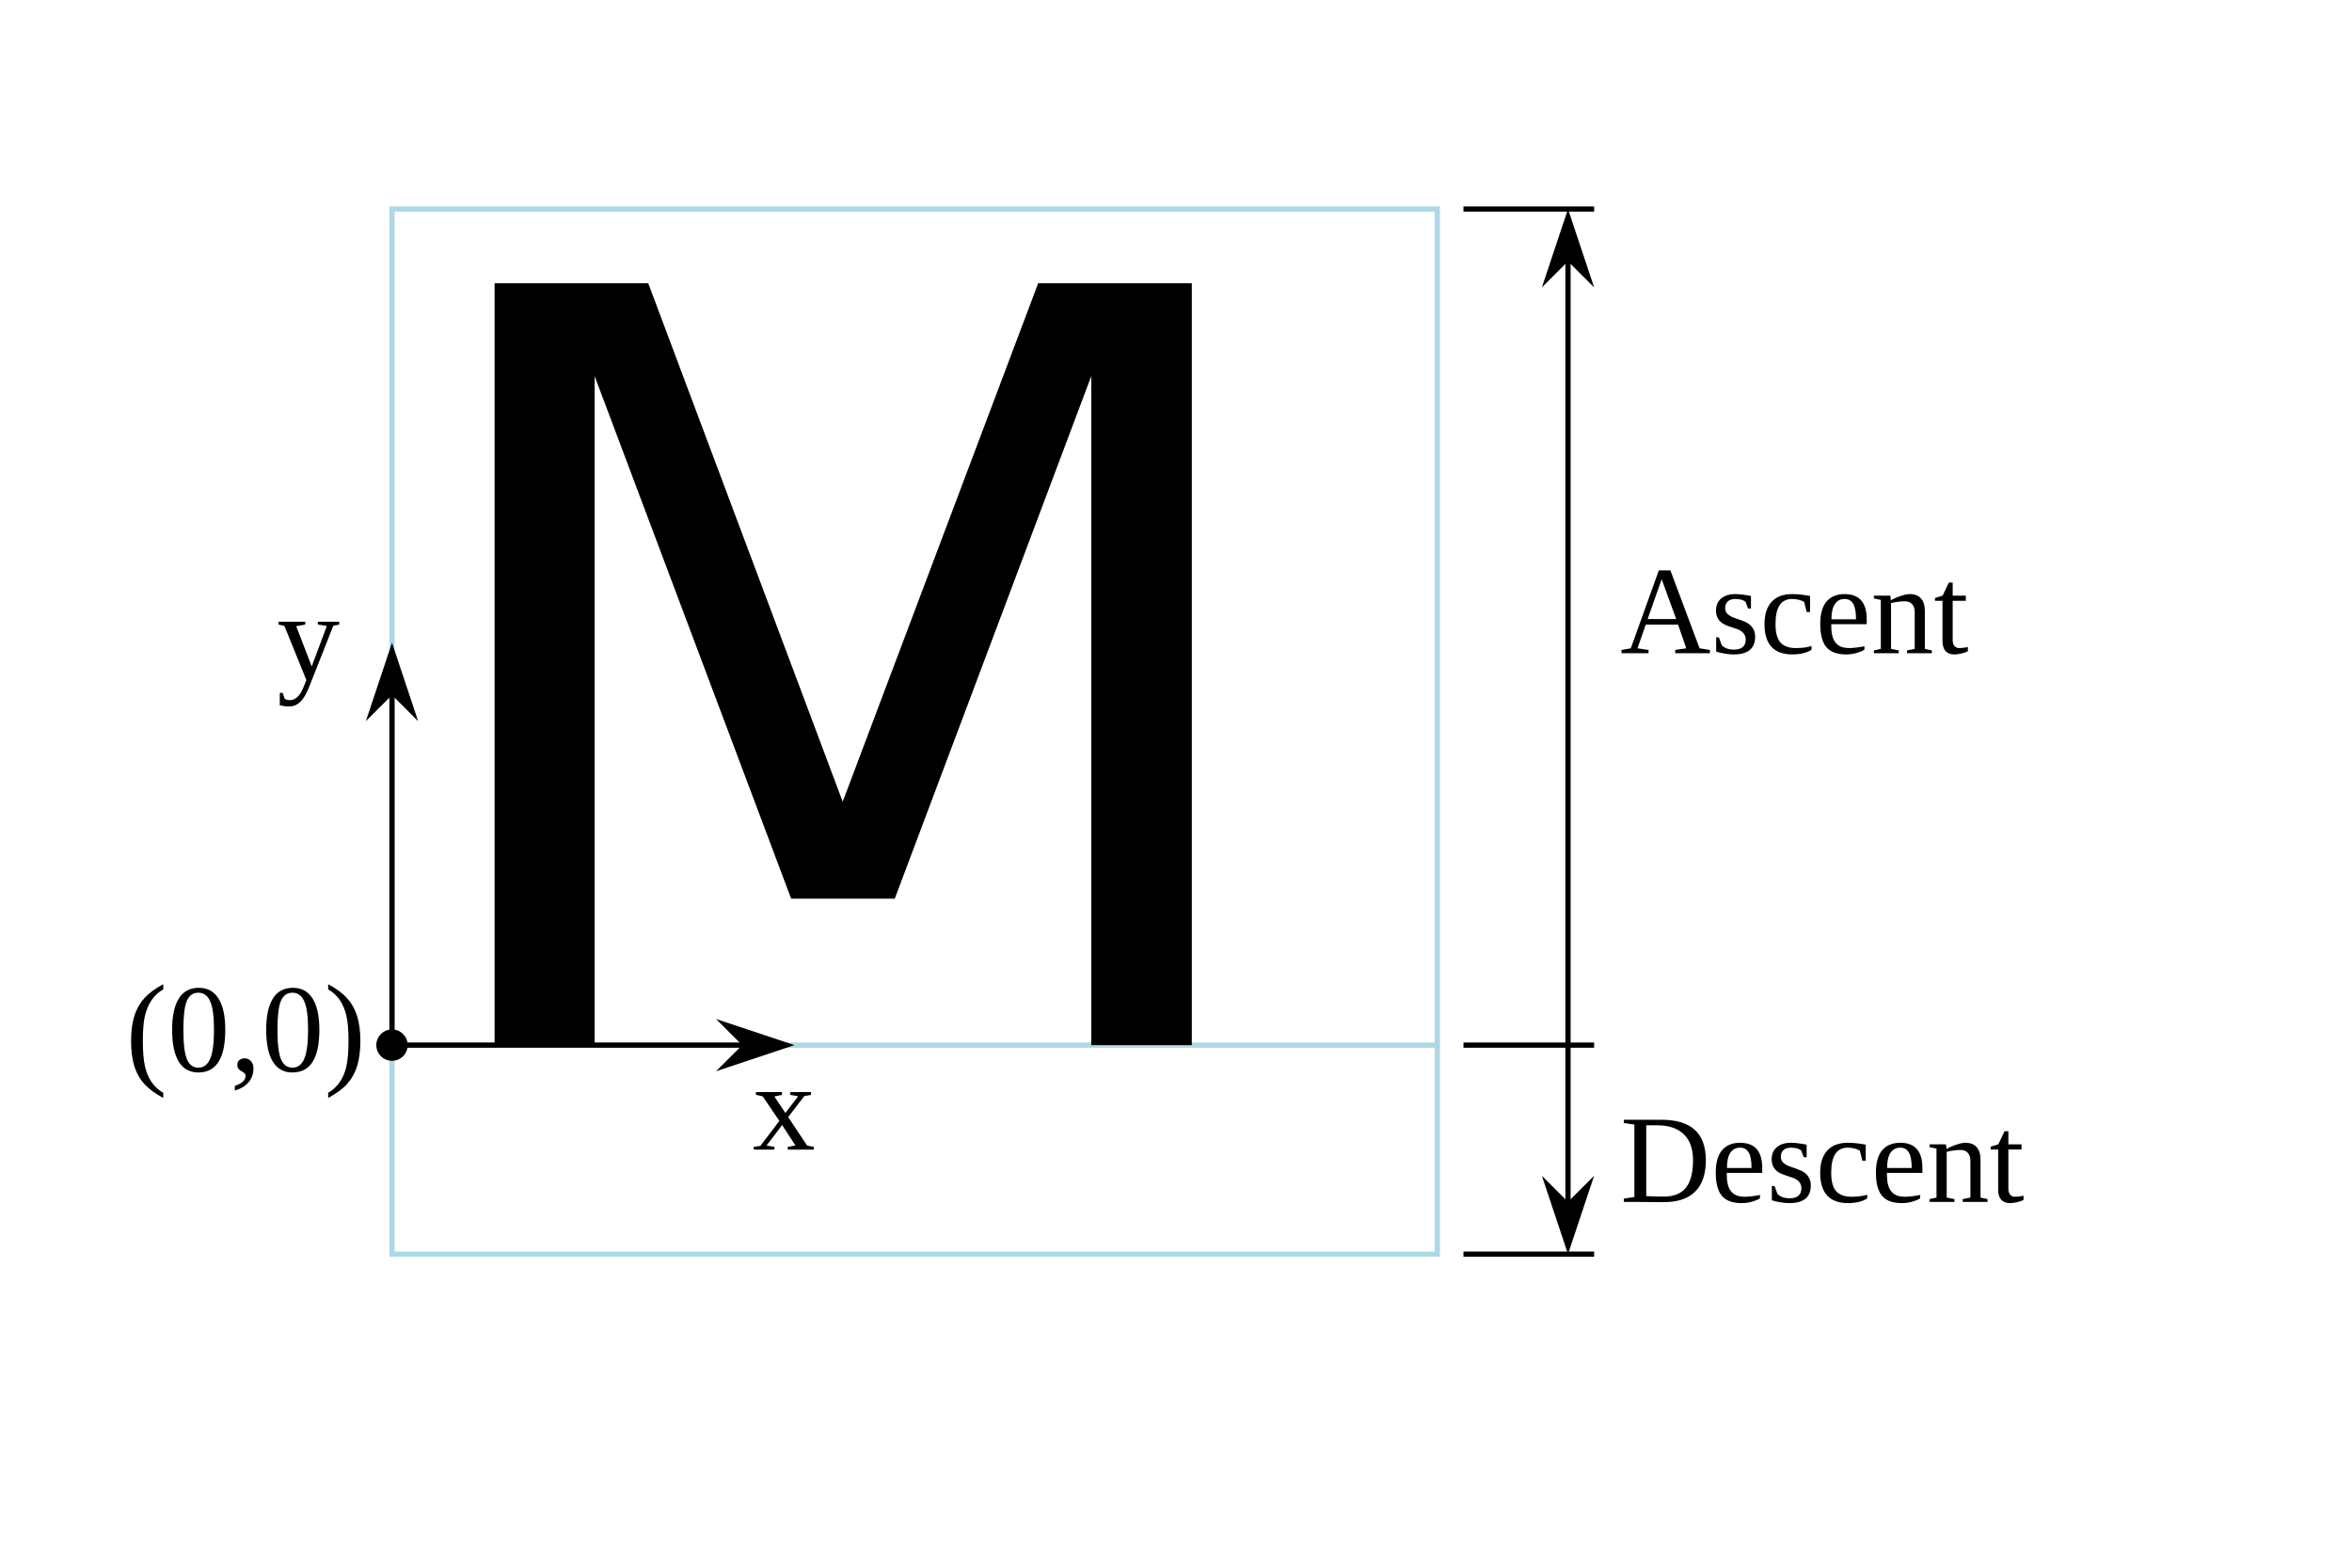
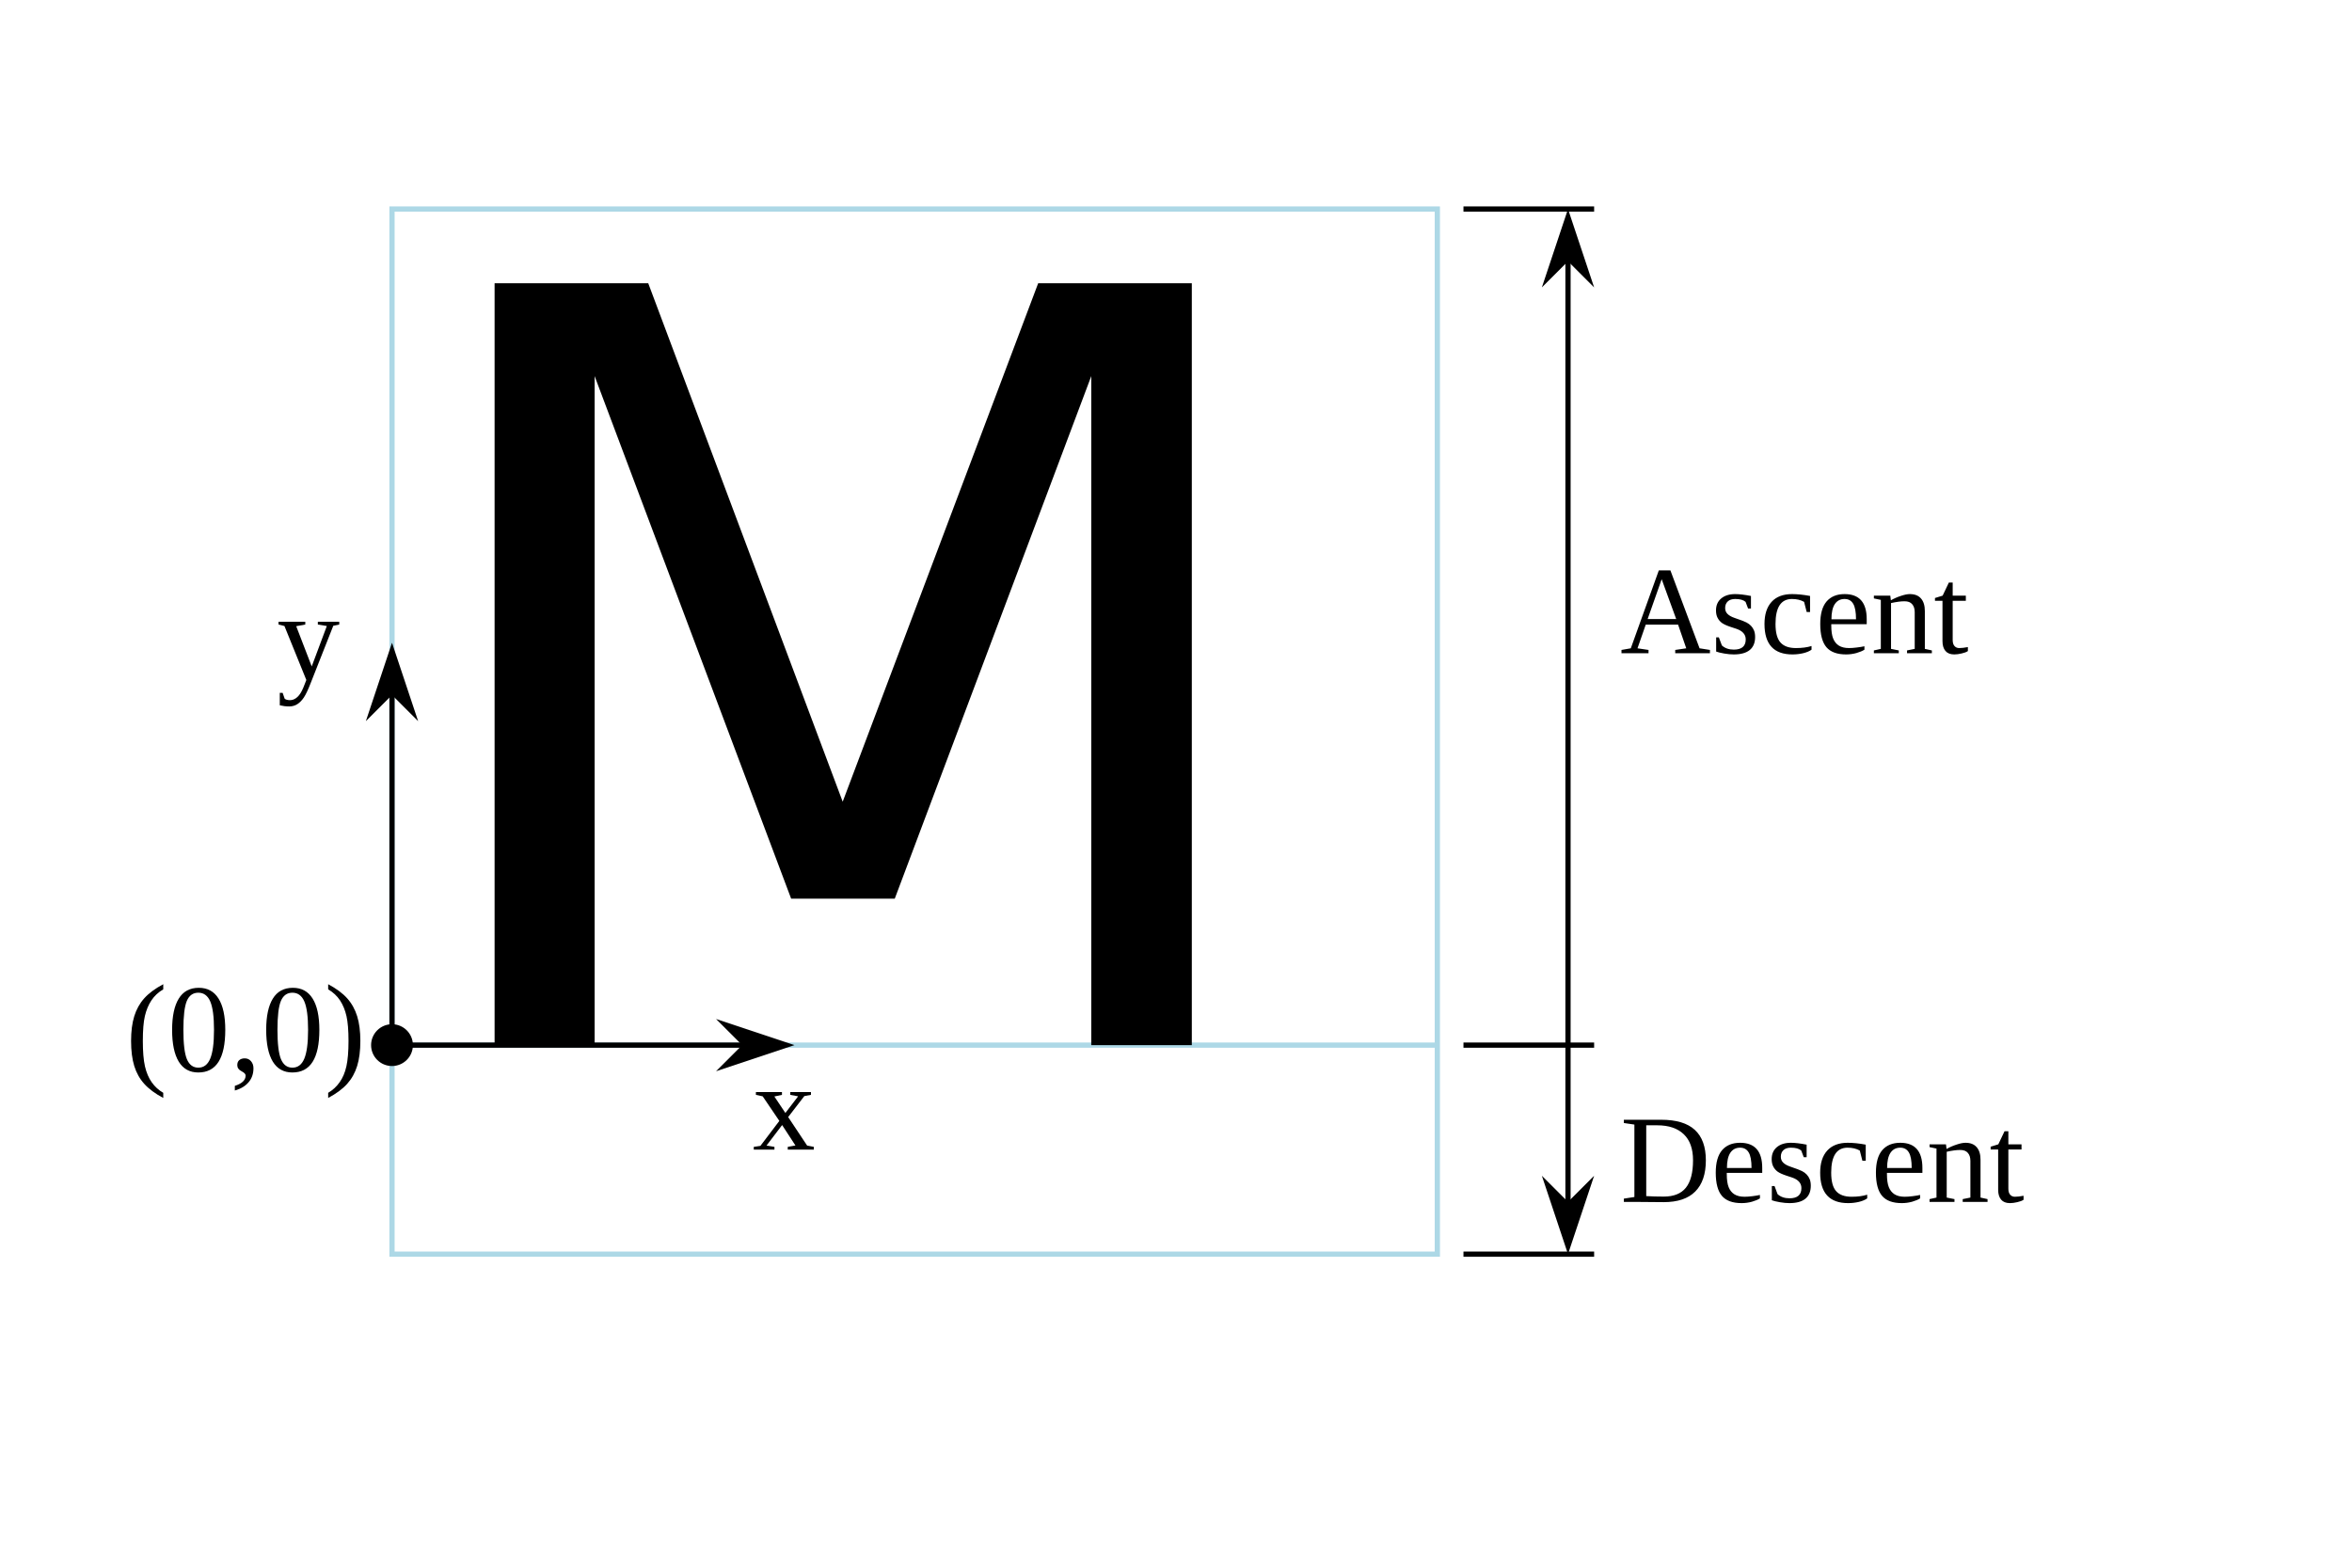
<svg xmlns="http://www.w3.org/2000/svg" width="450" height="300" viewBox="0 0 450 300" version="1.1">
  <style>
    text {
      font-size: 18px;
    }
  </style>
  <defs>
    <marker id="Arrow" orient="auto" style="overflow:visible">
      <path d="m -8,0 -5,-5 15,5 -15,5 z" style="fill:black" />
    </marker>
  </defs>
  <rect x="75" y="40" width="200" height="200" style="fill:none;stroke:#add8e6" />
  <path d="m 75,200 200,0" style="fill:none;stroke:#add8e6" />
  <path d="m 280,40  25,0" style="fill:none;stroke:black" />
  <path d="m 280,200 25,0" style="fill:none;stroke:black" />
  <path d="m 280,240 25,0" style="fill:none;stroke:black" />
  <path d="m 75 200 75,0" style="fill:none;stroke:black;marker-end:url(#Arrow)" />
  <path d="m 75 200 0,-75" style="fill:none;stroke:black;marker-end:url(#Arrow)" />
-   <circle cx="75" cy="200" r="3" style="fill:black" />
+   <circle cx="75" cy="200" r="4" style="fill:black" />
  <path d="m 94.629,54.199 h 29.394 l 37.207,99.219 37.403,-99.219 h 29.394 v 145.801 h -19.238 v -128.027 l -37.598,100 h -19.824 l -37.597,-100 v 128.027 h -19.141 z" style="fill:black" />
  <path d="m 300,200 0,38" style="fill:none;stroke:black;marker-end:url(#Arrow)" />
  <path d="m 300,200 0,-158" style="fill:none;stroke:black;marker-end:url(#Arrow)" />
  <text x="65" y="130" style="font-size:24px;text-anchor:end">y</text>
  <text x="150" y="220" style="font-size:24px;text-anchor:middle">x</text>
  <text x="70" y="205" style="font-size:24px;text-anchor:end">(0,0)</text>
  <text x="310" y="125" style="font-size:24px">Ascent</text>
  <text x="310" y="230" style="font-size:24px">Descent</text>
</svg>
